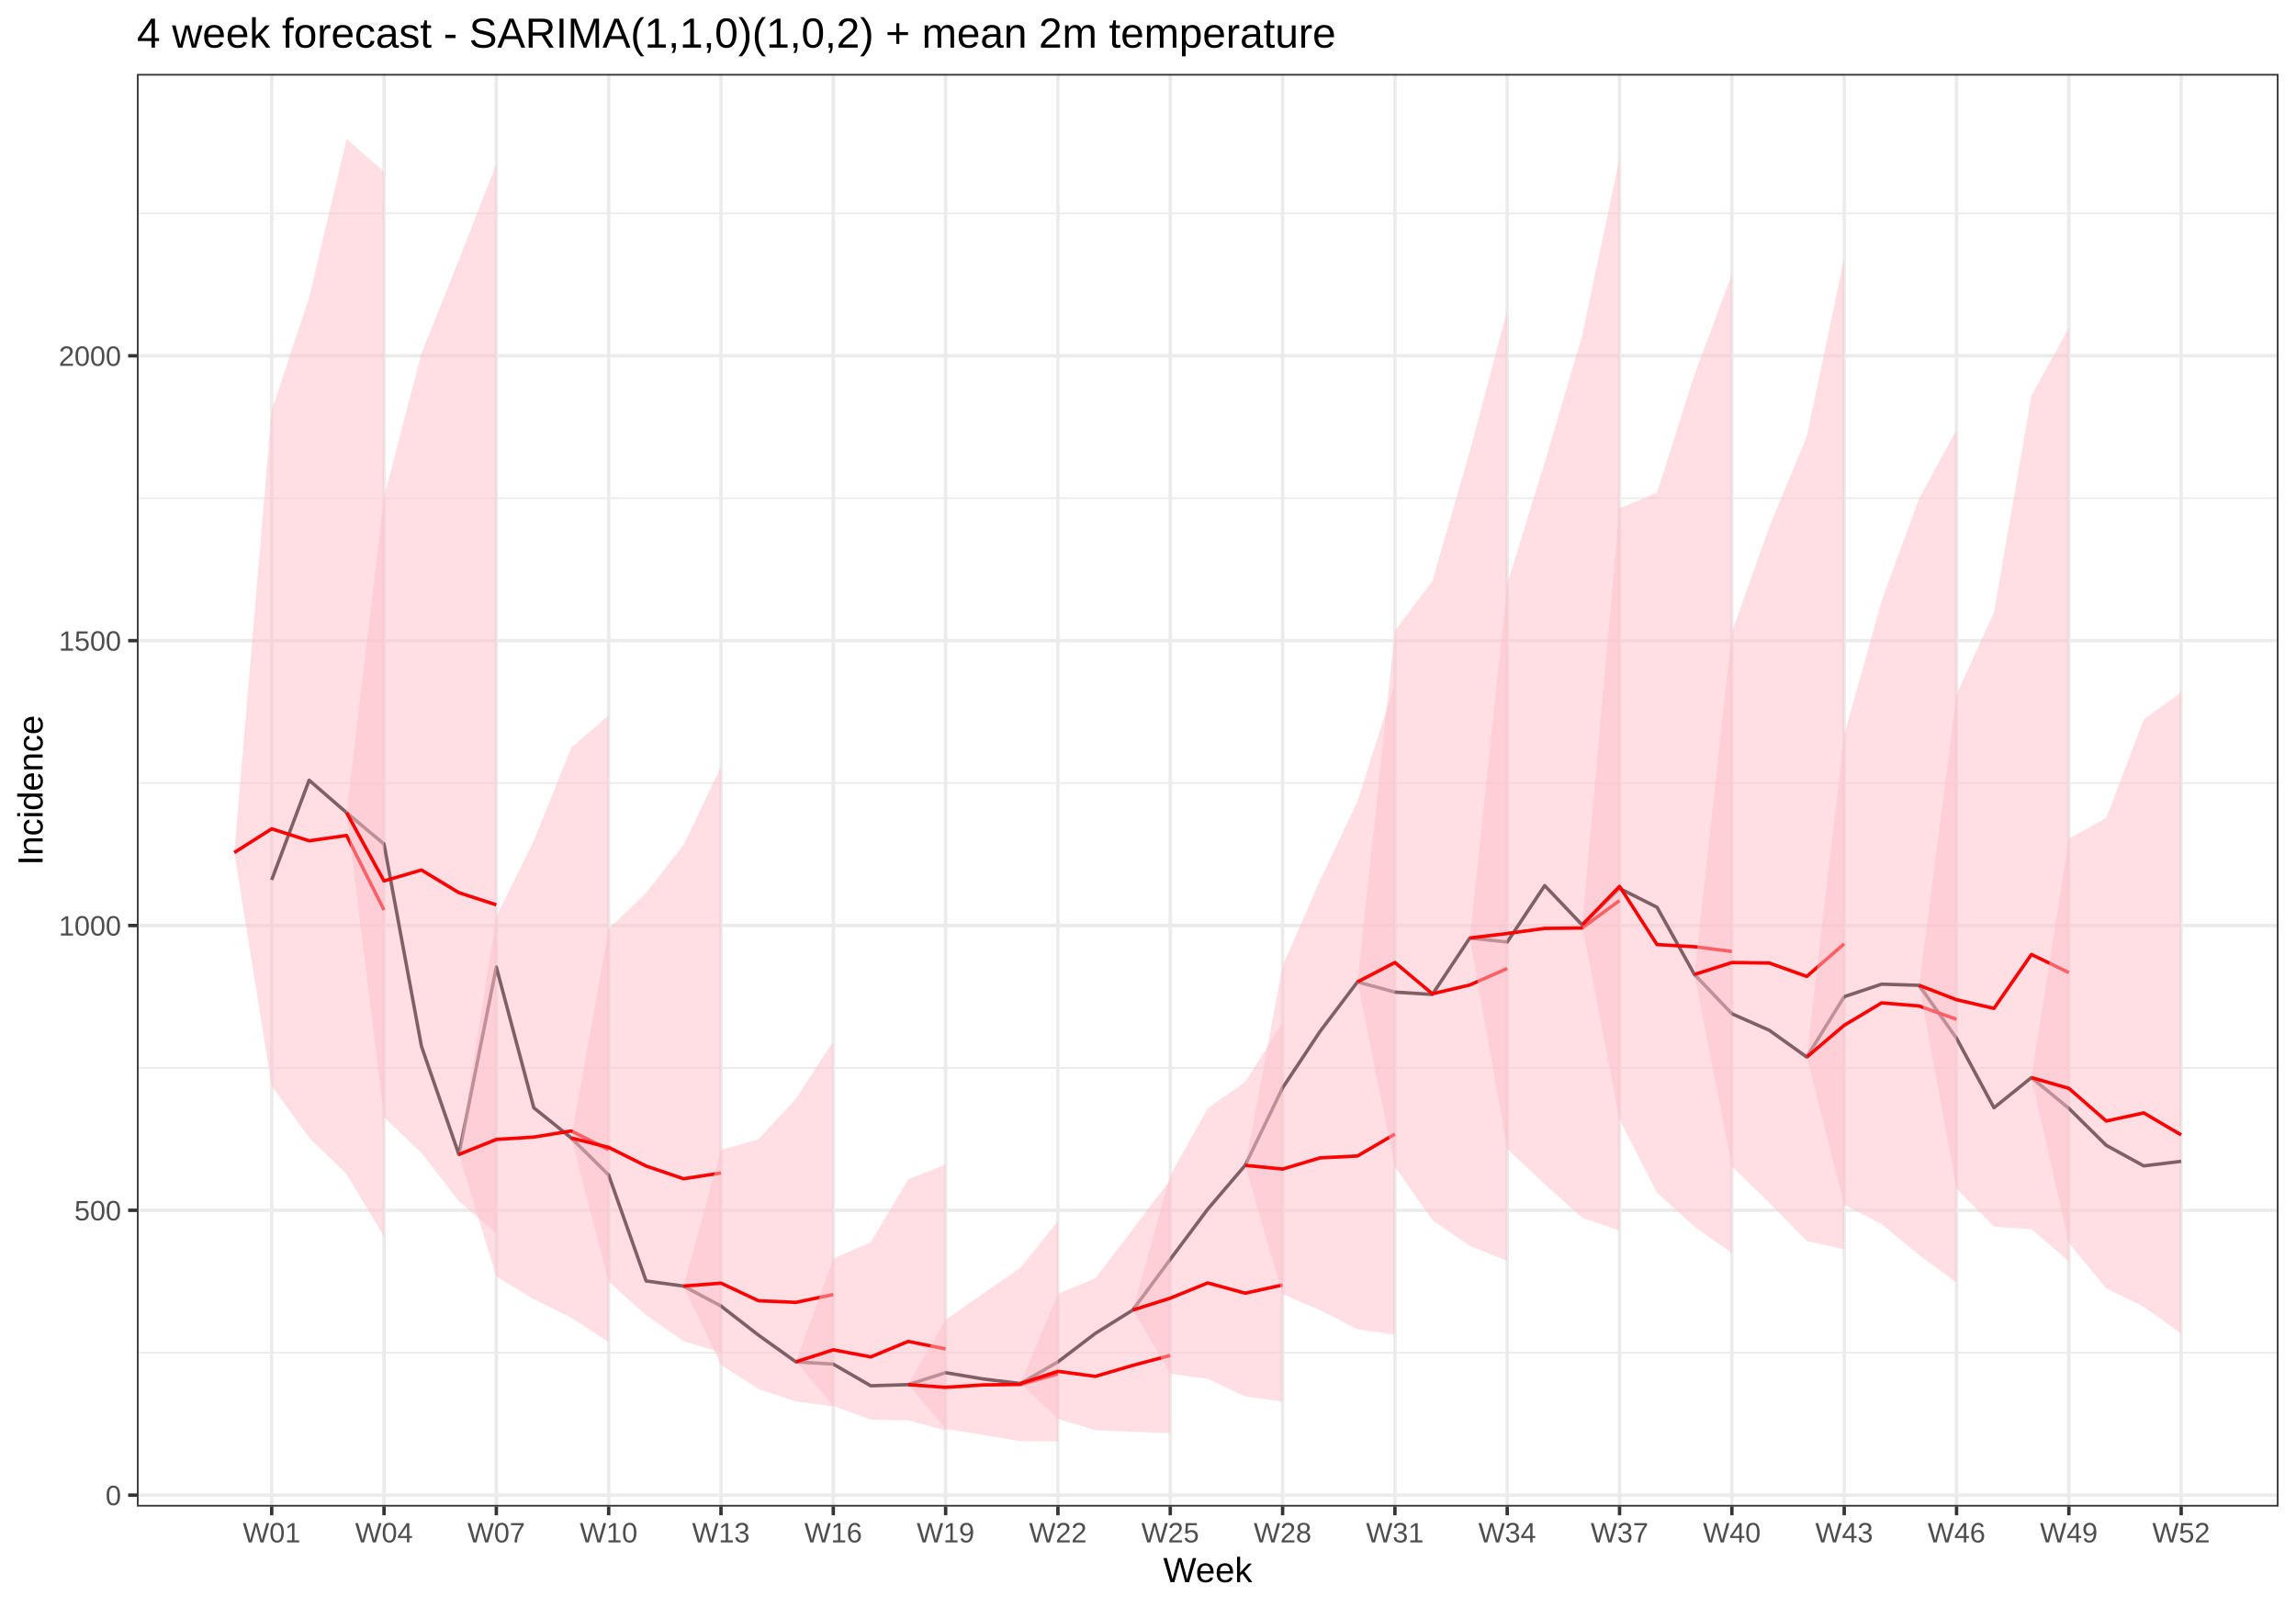
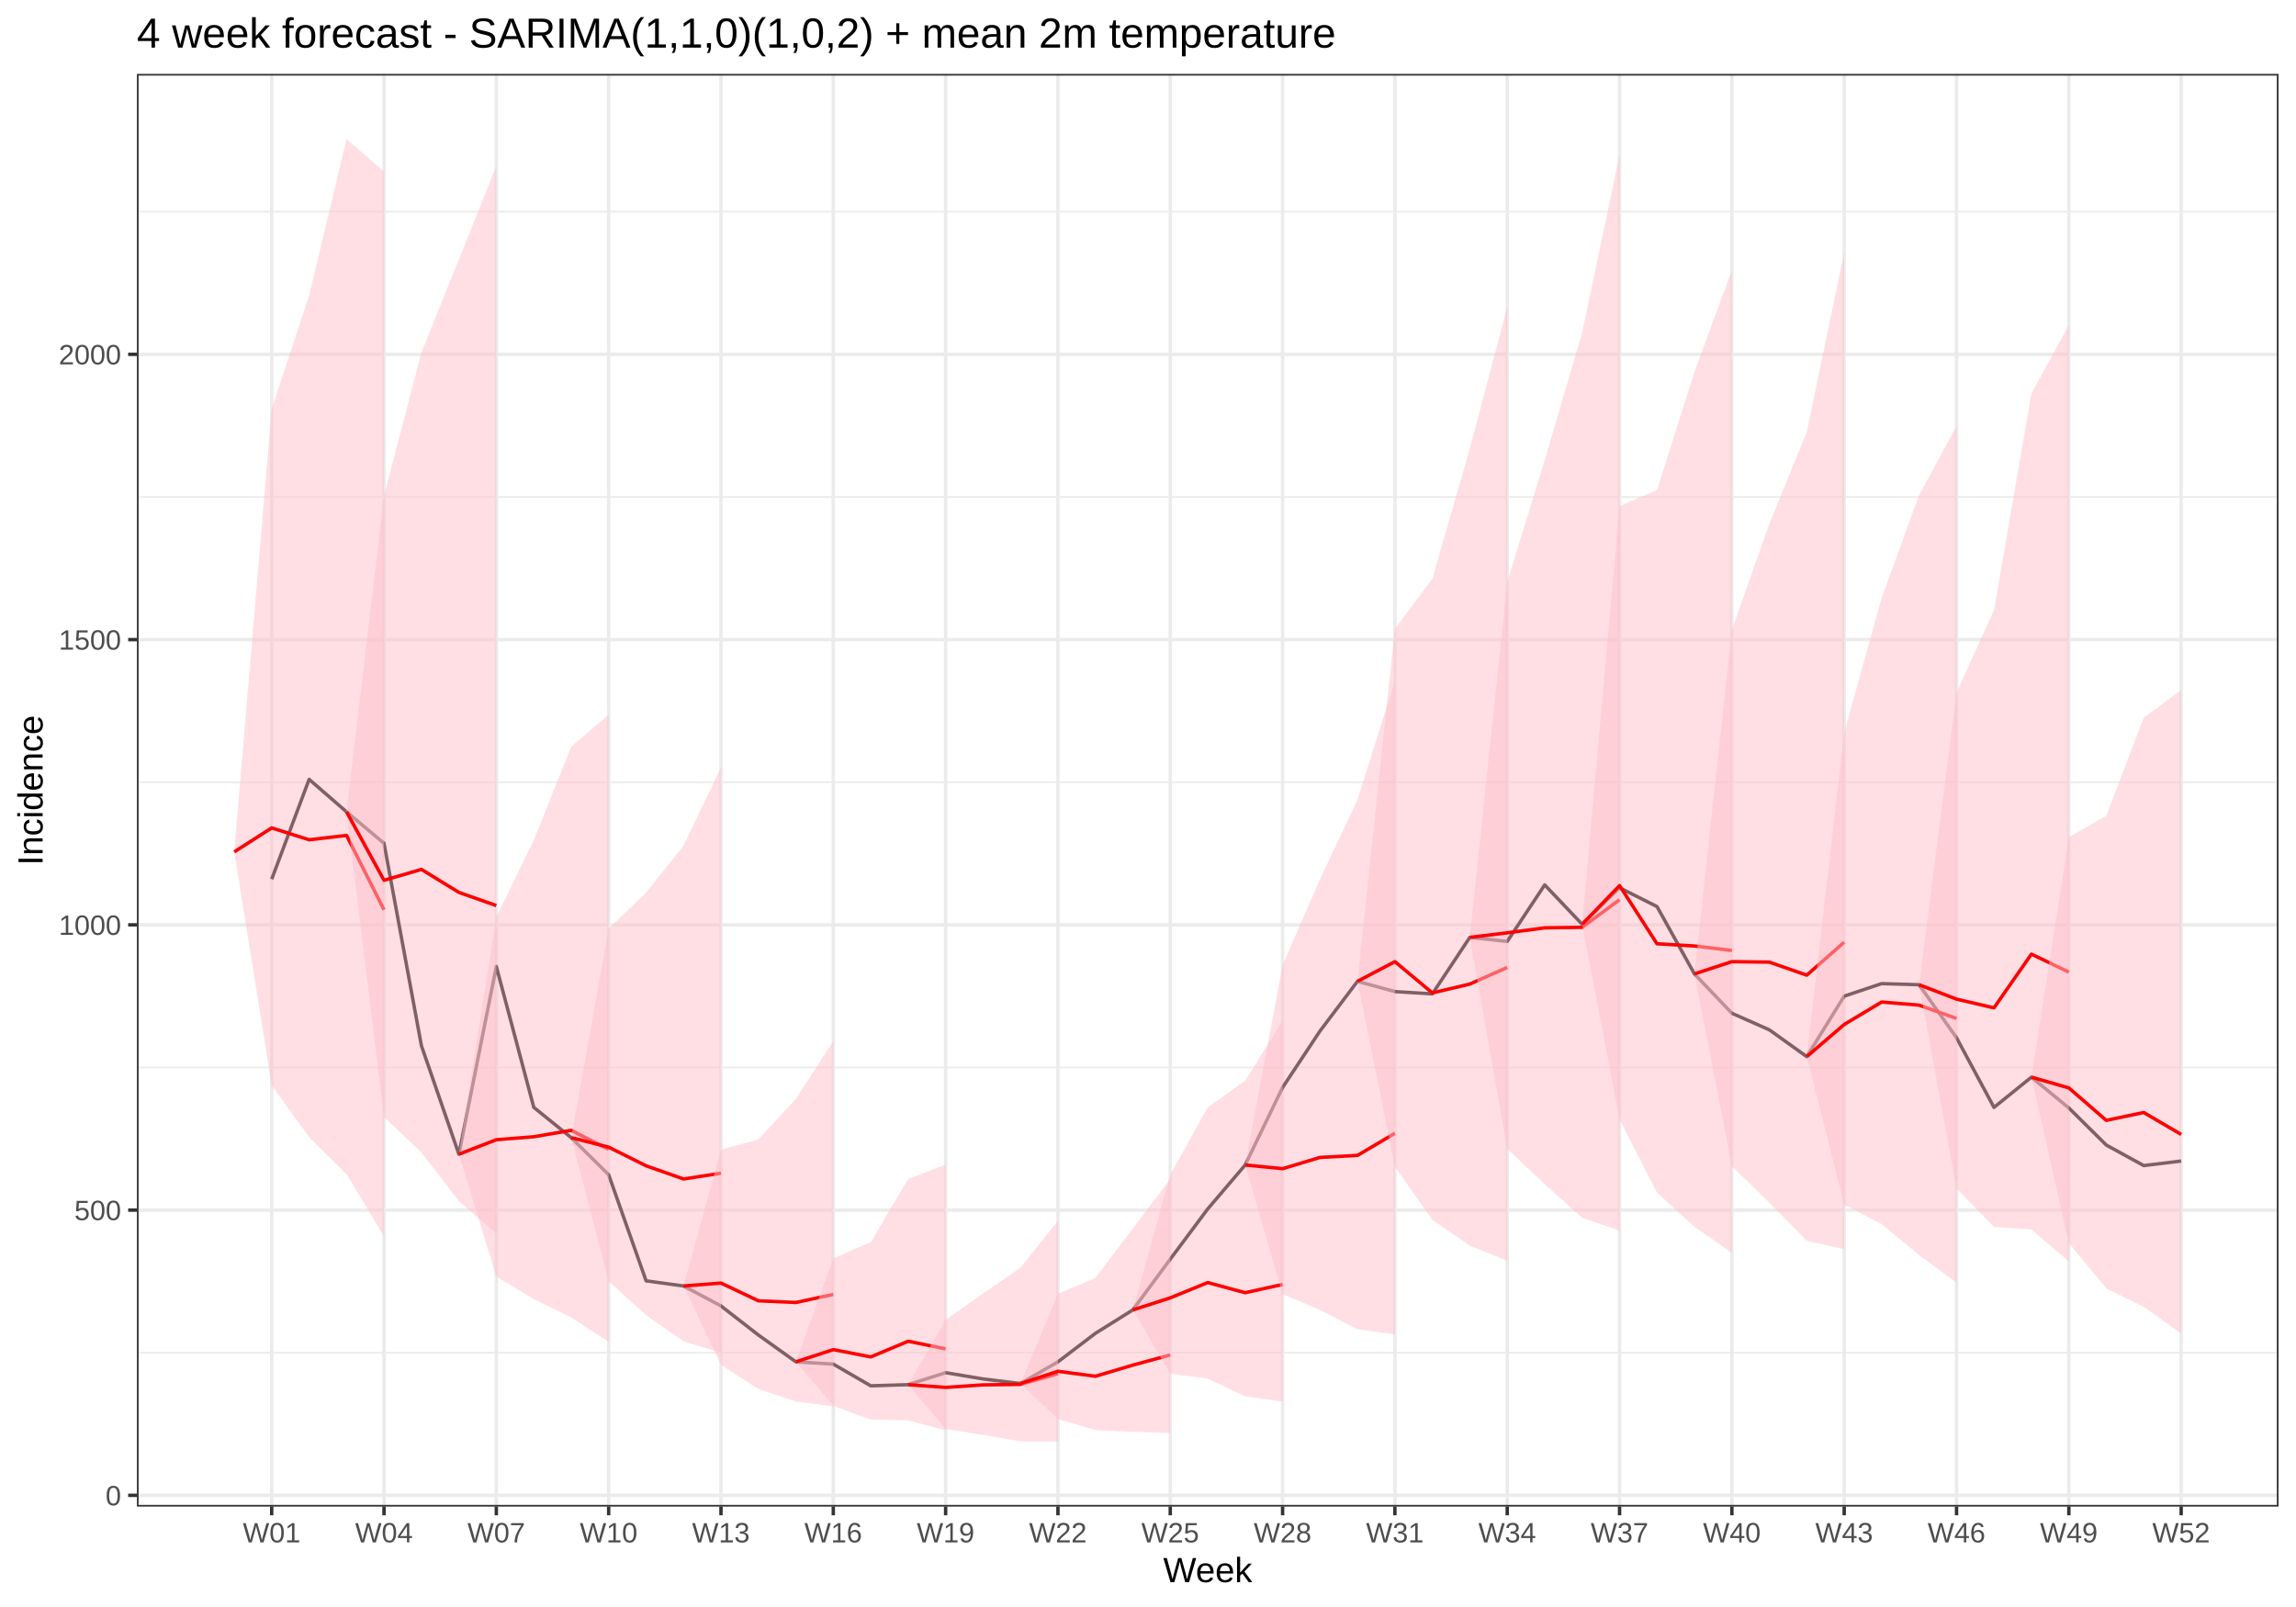
<svg xmlns="http://www.w3.org/2000/svg" class="svglite" width="720.00pt" height="504.00pt" viewBox="0 0 720.00 504.00">
  <defs>
    <style type="text/css">
    .svglite line, .svglite polyline, .svglite polygon, .svglite path, .svglite rect, .svglite circle {
      fill: none;
      stroke: #000000;
      stroke-linecap: round;
      stroke-linejoin: round;
      stroke-miterlimit: 10.00;
    }
    .svglite text {
      white-space: pre;
    }
  </style>
  </defs>
  <rect width="100%" height="100%" style="stroke: none; fill: #FFFFFF;" />
  <defs>
    <clipPath id="cpMC4wMHw3MjAuMDB8MC4wMHw1MDQuMDA=">
      <rect x="0.00" y="0.00" width="720.00" height="504.00" />
    </clipPath>
  </defs>
  <g clip-path="url(#cpMC4wMHw3MjAuMDB8MC4wMHw1MDQuMDA=)">
    <rect x="0.00" y="-0" width="720.00" height="504.00" style="stroke-width: 1.07; stroke: #FFFFFF; fill: #FFFFFF;" />
  </g>
  <defs>
    <clipPath id="cpNDIuOTN8NzE0LjUyfDIzLjE4fDQ3Mi41MA==">
      <rect x="42.93" y="23.18" width="671.59" height="449.33" />
    </clipPath>
  </defs>
  <g clip-path="url(#cpNDIuOTN8NzE0LjUyfDIzLjE4fDQ3Mi41MA==)">
    <rect x="42.93" y="23.18" width="671.59" height="449.33" style="stroke-width: 1.07; stroke: none; fill: #FFFFFF;" />
-     <polyline points="42.93,424.26 714.52,424.26 " style="stroke-width: 0.53; stroke: #EBEBEB; stroke-linecap: butt;" />
-     <polyline points="42.93,334.92 714.52,334.92 " style="stroke-width: 0.53; stroke: #EBEBEB; stroke-linecap: butt;" />
-     <polyline points="42.93,245.59 714.52,245.59 " style="stroke-width: 0.53; stroke: #EBEBEB; stroke-linecap: butt;" />
-     <polyline points="42.93,156.26 714.52,156.26 " style="stroke-width: 0.53; stroke: #EBEBEB; stroke-linecap: butt;" />
-     <polyline points="42.93,66.92 714.52,66.92 " style="stroke-width: 0.53; stroke: #EBEBEB; stroke-linecap: butt;" />
-     <polyline points="42.93,468.92 714.52,468.92 " style="stroke-width: 1.07; stroke: #EBEBEB; stroke-linecap: butt;" />
-     <polyline points="42.93,379.59 714.52,379.59 " style="stroke-width: 1.07; stroke: #EBEBEB; stroke-linecap: butt;" />
-     <polyline points="42.93,290.26 714.52,290.26 " style="stroke-width: 1.07; stroke: #EBEBEB; stroke-linecap: butt;" />
-     <polyline points="42.93,200.92 714.52,200.92 " style="stroke-width: 1.07; stroke: #EBEBEB; stroke-linecap: butt;" />
-     <polyline points="42.93,111.59 714.52,111.59 " style="stroke-width: 1.07; stroke: #EBEBEB; stroke-linecap: butt;" />
+     <polyline points="42.93,424.25 714.52,424.25 " style="stroke-width: 0.53; stroke: #EBEBEB; stroke-linecap: butt;" />
+     <polyline points="42.93,334.79 714.52,334.79 " style="stroke-width: 0.53; stroke: #EBEBEB; stroke-linecap: butt;" />
+     <polyline points="42.93,245.33 714.52,245.33 " style="stroke-width: 0.53; stroke: #EBEBEB; stroke-linecap: butt;" />
+     <polyline points="42.93,155.86 714.52,155.86 " style="stroke-width: 0.53; stroke: #EBEBEB; stroke-linecap: butt;" />
+     <polyline points="42.93,66.40 714.52,66.40 " style="stroke-width: 0.53; stroke: #EBEBEB; stroke-linecap: butt;" />
+     <polyline points="42.93,468.98 714.52,468.98 " style="stroke-width: 1.07; stroke: #EBEBEB; stroke-linecap: butt;" />
+     <polyline points="42.93,379.52 714.52,379.52 " style="stroke-width: 1.07; stroke: #EBEBEB; stroke-linecap: butt;" />
+     <polyline points="42.93,290.06 714.52,290.06 " style="stroke-width: 1.07; stroke: #EBEBEB; stroke-linecap: butt;" />
+     <polyline points="42.93,200.60 714.52,200.60 " style="stroke-width: 1.07; stroke: #EBEBEB; stroke-linecap: butt;" />
+     <polyline points="42.93,111.13 714.52,111.13 " style="stroke-width: 1.07; stroke: #EBEBEB; stroke-linecap: butt;" />
    <polyline points="85.20,472.50 85.20,23.18 " style="stroke-width: 1.07; stroke: #EBEBEB; stroke-linecap: butt;" />
    <polyline points="120.42,472.50 120.42,23.18 " style="stroke-width: 1.07; stroke: #EBEBEB; stroke-linecap: butt;" />
    <polyline points="155.64,472.50 155.64,23.18 " style="stroke-width: 1.07; stroke: #EBEBEB; stroke-linecap: butt;" />
    <polyline points="190.87,472.50 190.87,23.18 " style="stroke-width: 1.07; stroke: #EBEBEB; stroke-linecap: butt;" />
    <polyline points="226.09,472.50 226.09,23.18 " style="stroke-width: 1.07; stroke: #EBEBEB; stroke-linecap: butt;" />
    <polyline points="261.31,472.50 261.31,23.18 " style="stroke-width: 1.07; stroke: #EBEBEB; stroke-linecap: butt;" />
    <polyline points="296.54,472.50 296.54,23.18 " style="stroke-width: 1.07; stroke: #EBEBEB; stroke-linecap: butt;" />
    <polyline points="331.76,472.50 331.76,23.18 " style="stroke-width: 1.07; stroke: #EBEBEB; stroke-linecap: butt;" />
    <polyline points="366.98,472.50 366.98,23.18 " style="stroke-width: 1.07; stroke: #EBEBEB; stroke-linecap: butt;" />
    <polyline points="402.21,472.50 402.21,23.18 " style="stroke-width: 1.07; stroke: #EBEBEB; stroke-linecap: butt;" />
    <polyline points="437.43,472.50 437.43,23.18 " style="stroke-width: 1.07; stroke: #EBEBEB; stroke-linecap: butt;" />
    <polyline points="472.65,472.50 472.65,23.18 " style="stroke-width: 1.07; stroke: #EBEBEB; stroke-linecap: butt;" />
    <polyline points="507.88,472.50 507.88,23.18 " style="stroke-width: 1.07; stroke: #EBEBEB; stroke-linecap: butt;" />
    <polyline points="543.10,472.50 543.10,23.18 " style="stroke-width: 1.07; stroke: #EBEBEB; stroke-linecap: butt;" />
    <polyline points="578.32,472.50 578.32,23.18 " style="stroke-width: 1.07; stroke: #EBEBEB; stroke-linecap: butt;" />
    <polyline points="613.55,472.50 613.55,23.18 " style="stroke-width: 1.07; stroke: #EBEBEB; stroke-linecap: butt;" />
    <polyline points="648.77,472.50 648.77,23.18 " style="stroke-width: 1.07; stroke: #EBEBEB; stroke-linecap: butt;" />
    <polyline points="683.99,472.50 683.99,23.18 " style="stroke-width: 1.07; stroke: #EBEBEB; stroke-linecap: butt;" />
-     <polyline points="85.20,275.96 96.94,244.70 108.68,254.88 120.42,264.71 132.16,328.13 143.90,362.08 155.64,303.30 167.39,347.43 179.13,356.90 190.87,368.51 202.61,401.75 214.35,403.35 226.09,409.61 237.83,418.72 249.57,427.12 261.31,427.83 273.06,434.62 284.80,434.26 296.54,430.51 308.28,432.48 320.02,433.91 331.76,427.12 343.50,418.18 355.24,410.86 366.98,394.96 378.73,379.23 390.47,365.48 402.21,341.18 413.95,323.49 425.69,307.95 437.43,311.16 449.17,311.88 460.91,294.19 472.65,295.44 484.40,277.75 496.14,290.08 507.88,278.64 519.62,284.54 531.36,305.62 543.10,317.95 554.84,323.13 566.58,331.53 578.32,312.59 590.06,308.66 601.81,309.02 613.55,325.63 625.29,347.43 637.03,337.96 648.77,347.61 660.51,359.22 672.25,365.65 683.99,364.23 " style="stroke-width: 1.07; stroke-linecap: butt;" />
-     <polygon points="73.46,267.39 85.20,128.66 96.94,93.27 108.68,43.60 120.42,53.89 120.42,387.78 108.68,368.28 96.94,356.80 85.20,340.57 73.46,267.39 " style="stroke-width: 0.00; stroke: none; stroke-linecap: butt; fill: #FFC0CB; fill-opacity: 0.50;" />
-     <polyline points="73.46,267.39 85.20,128.66 96.94,93.27 108.68,43.60 120.42,53.89 " style="stroke-width: 1.07; stroke: none; stroke-linecap: butt;" />
-     <polyline points="120.42,387.78 108.68,368.28 96.94,356.80 85.20,340.57 73.46,267.39 " style="stroke-width: 1.07; stroke: none; stroke-linecap: butt;" />
-     <polyline points="73.46,267.39 85.20,259.94 96.94,263.70 108.68,262.03 120.42,285.41 " style="stroke-width: 1.07; stroke: #FF0000; stroke-linecap: butt;" />
-     <polygon points="108.68,254.88 120.42,155.84 132.16,110.81 143.90,81.48 155.64,51.42 155.64,386.82 143.90,376.77 132.16,361.58 120.42,350.41 108.68,254.88 " style="stroke-width: 0.00; stroke: none; stroke-linecap: butt; fill: #FFC0CB; fill-opacity: 0.50;" />
-     <polyline points="108.68,254.88 120.42,155.84 132.16,110.81 143.90,81.48 155.64,51.42 " style="stroke-width: 1.07; stroke: none; stroke-linecap: butt;" />
-     <polyline points="155.64,386.82 143.90,376.77 132.16,361.58 120.42,350.41 108.68,254.88 " style="stroke-width: 1.07; stroke: none; stroke-linecap: butt;" />
-     <polyline points="108.68,254.88 120.42,276.29 132.16,272.86 143.90,279.97 155.64,283.78 " style="stroke-width: 1.07; stroke: #FF0000; stroke-linecap: butt;" />
-     <polygon points="143.90,362.08 155.64,287.48 167.39,263.65 179.13,234.50 190.87,224.34 190.87,420.93 179.13,413.27 167.39,407.49 155.64,400.32 143.90,362.08 " style="stroke-width: 0.00; stroke: none; stroke-linecap: butt; fill: #FFC0CB; fill-opacity: 0.50;" />
-     <polyline points="143.90,362.08 155.64,287.48 167.39,263.65 179.13,234.50 190.87,224.34 " style="stroke-width: 1.07; stroke: none; stroke-linecap: butt;" />
-     <polyline points="190.87,420.93 179.13,413.27 167.39,407.49 155.64,400.32 143.90,362.08 " style="stroke-width: 1.07; stroke: none; stroke-linecap: butt;" />
-     <polyline points="143.90,362.08 155.64,357.36 167.39,356.62 179.13,354.70 190.87,360.57 " style="stroke-width: 1.07; stroke: #FF0000; stroke-linecap: butt;" />
-     <polygon points="179.13,356.90 190.87,291.37 202.61,280.02 214.35,264.99 226.09,240.49 226.09,424.23 214.35,420.64 202.61,412.51 190.87,401.92 179.13,356.90 " style="stroke-width: 0.00; stroke: none; stroke-linecap: butt; fill: #FFC0CB; fill-opacity: 0.50;" />
-     <polyline points="179.13,356.90 190.87,291.37 202.61,280.02 214.35,264.99 226.09,240.49 " style="stroke-width: 1.07; stroke: none; stroke-linecap: butt;" />
-     <polyline points="226.09,424.23 214.35,420.64 202.61,412.51 190.87,401.92 179.13,356.90 " style="stroke-width: 1.07; stroke: none; stroke-linecap: butt;" />
-     <polyline points="179.13,356.90 190.87,359.85 202.61,365.70 214.35,369.69 226.09,367.88 " style="stroke-width: 1.07; stroke: #FF0000; stroke-linecap: butt;" />
-     <polygon points="214.35,403.35 226.09,360.64 237.83,357.30 249.57,344.60 261.31,326.57 261.31,441.11 249.57,439.52 237.83,435.62 226.09,428.09 214.35,403.35 " style="stroke-width: 0.00; stroke: none; stroke-linecap: butt; fill: #FFC0CB; fill-opacity: 0.50;" />
-     <polyline points="214.35,403.35 226.09,360.64 237.83,357.30 249.57,344.60 261.31,326.57 " style="stroke-width: 1.07; stroke: none; stroke-linecap: butt;" />
-     <polyline points="261.31,441.11 249.57,439.52 237.83,435.62 226.09,428.09 214.35,403.35 " style="stroke-width: 1.07; stroke: none; stroke-linecap: butt;" />
-     <polyline points="214.35,403.35 226.09,402.43 237.83,407.95 249.57,408.46 261.31,406.00 " style="stroke-width: 1.07; stroke: #FF0000; stroke-linecap: butt;" />
-     <polygon points="249.57,427.12 261.31,394.72 273.06,389.60 284.80,369.83 296.54,365.26 296.54,448.64 284.80,445.46 273.06,445.23 261.31,440.92 249.57,427.12 " style="stroke-width: 0.00; stroke: none; stroke-linecap: butt; fill: #FFC0CB; fill-opacity: 0.50;" />
-     <polyline points="249.57,427.12 261.31,394.72 273.06,389.60 284.80,369.83 296.54,365.26 " style="stroke-width: 1.07; stroke: none; stroke-linecap: butt;" />
-     <polyline points="296.54,448.64 284.80,445.46 273.06,445.23 261.31,440.92 249.57,427.12 " style="stroke-width: 1.07; stroke: none; stroke-linecap: butt;" />
-     <polyline points="249.57,427.12 261.31,423.34 273.06,425.57 284.80,420.70 296.54,423.07 " style="stroke-width: 1.07; stroke: #FF0000; stroke-linecap: butt;" />
-     <polygon points="284.80,434.26 296.54,413.90 308.28,405.69 320.02,397.59 331.76,382.94 331.76,452.08 320.02,452.01 308.28,450.02 296.54,448.14 284.80,434.26 " style="stroke-width: 0.00; stroke: none; stroke-linecap: butt; fill: #FFC0CB; fill-opacity: 0.50;" />
-     <polyline points="284.80,434.26 296.54,413.90 308.28,405.69 320.02,397.59 331.76,382.94 " style="stroke-width: 1.07; stroke: none; stroke-linecap: butt;" />
-     <polyline points="331.76,452.08 320.02,452.01 308.28,450.02 296.54,448.14 284.80,434.26 " style="stroke-width: 1.07; stroke: none; stroke-linecap: butt;" />
-     <polyline points="284.80,434.26 296.54,435.11 308.28,434.35 320.02,434.19 331.76,430.87 " style="stroke-width: 1.07; stroke: #FF0000; stroke-linecap: butt;" />
-     <polygon points="320.02,433.91 331.76,405.81 343.50,400.89 355.24,385.46 366.98,370.07 366.98,449.48 355.24,449.07 343.50,448.53 331.76,445.03 320.02,433.91 " style="stroke-width: 0.00; stroke: none; stroke-linecap: butt; fill: #FFC0CB; fill-opacity: 0.50;" />
-     <polyline points="320.02,433.91 331.76,405.81 343.50,400.89 355.24,385.46 366.98,370.07 " style="stroke-width: 1.07; stroke: none; stroke-linecap: butt;" />
-     <polyline points="366.98,449.48 355.24,449.07 343.50,448.53 331.76,445.03 320.02,433.91 " style="stroke-width: 1.07; stroke: none; stroke-linecap: butt;" />
-     <polyline points="320.02,433.91 331.76,430.09 343.50,431.67 355.24,428.22 366.98,425.09 " style="stroke-width: 1.07; stroke: #FF0000; stroke-linecap: butt;" />
-     <polygon points="355.24,410.86 366.98,368.67 378.73,347.55 390.47,339.32 402.21,320.64 402.21,439.63 390.47,437.97 378.73,432.42 366.98,430.87 355.24,410.86 " style="stroke-width: 0.00; stroke: none; stroke-linecap: butt; fill: #FFC0CB; fill-opacity: 0.50;" />
-     <polyline points="355.24,410.86 366.98,368.67 378.73,347.55 390.47,339.32 402.21,320.64 " style="stroke-width: 1.07; stroke: none; stroke-linecap: butt;" />
-     <polyline points="402.21,439.63 390.47,437.97 378.73,432.42 366.98,430.87 355.24,410.86 " style="stroke-width: 1.07; stroke: none; stroke-linecap: butt;" />
-     <polyline points="355.24,410.86 366.98,407.15 378.73,402.36 390.47,405.58 402.21,403.01 " style="stroke-width: 1.07; stroke: #FF0000; stroke-linecap: butt;" />
-     <polygon points="390.47,365.48 402.21,302.96 413.95,276.09 425.69,251.32 437.43,214.22 437.43,418.57 425.69,416.92 413.95,410.90 402.21,405.90 390.47,365.48 " style="stroke-width: 0.00; stroke: none; stroke-linecap: butt; fill: #FFC0CB; fill-opacity: 0.50;" />
-     <polyline points="390.47,365.48 402.21,302.96 413.95,276.09 425.69,251.32 437.43,214.22 " style="stroke-width: 1.07; stroke: none; stroke-linecap: butt;" />
-     <polyline points="437.43,418.57 425.69,416.92 413.95,410.90 402.21,405.90 390.47,365.48 " style="stroke-width: 1.07; stroke: none; stroke-linecap: butt;" />
-     <polyline points="390.47,365.48 402.21,366.65 413.95,363.14 425.69,362.55 437.43,355.68 " style="stroke-width: 1.07; stroke: #FF0000; stroke-linecap: butt;" />
-     <polygon points="425.69,307.95 437.43,197.79 449.17,182.23 460.91,141.55 472.65,97.33 472.65,395.50 460.91,390.73 449.17,382.68 437.43,365.99 425.69,307.95 " style="stroke-width: 0.00; stroke: none; stroke-linecap: butt; fill: #FFC0CB; fill-opacity: 0.50;" />
-     <polyline points="425.69,307.95 437.43,197.79 449.17,182.23 460.91,141.55 472.65,97.33 " style="stroke-width: 1.07; stroke: none; stroke-linecap: butt;" />
-     <polyline points="472.65,395.50 460.91,390.73 449.17,382.68 437.43,365.99 425.69,307.95 " style="stroke-width: 1.07; stroke: none; stroke-linecap: butt;" />
-     <polyline points="425.69,307.95 437.43,301.87 449.17,311.68 460.91,308.92 472.65,303.74 " style="stroke-width: 1.07; stroke: #FF0000; stroke-linecap: butt;" />
-     <polygon points="460.91,294.19 472.65,183.15 484.40,145.00 496.14,105.21 507.88,49.64 507.88,385.96 496.14,381.94 484.40,371.38 472.65,360.34 460.91,294.19 " style="stroke-width: 0.00; stroke: none; stroke-linecap: butt; fill: #FFC0CB; fill-opacity: 0.50;" />
-     <polyline points="460.91,294.19 472.65,183.15 484.40,145.00 496.14,105.21 507.88,49.64 " style="stroke-width: 1.07; stroke: none; stroke-linecap: butt;" />
-     <polyline points="507.88,385.96 496.14,381.94 484.40,371.38 472.65,360.34 460.91,294.19 " style="stroke-width: 1.07; stroke: none; stroke-linecap: butt;" />
-     <polyline points="460.91,294.19 472.65,292.77 484.40,291.17 496.14,291.05 507.88,282.42 " style="stroke-width: 1.07; stroke: #FF0000; stroke-linecap: butt;" />
-     <polygon points="496.14,290.08 507.88,159.39 519.62,154.51 531.36,117.54 543.10,86.01 543.10,392.99 531.36,384.72 519.62,374.09 507.88,351.16 496.14,290.08 " style="stroke-width: 0.00; stroke: none; stroke-linecap: butt; fill: #FFC0CB; fill-opacity: 0.50;" />
-     <polyline points="496.14,290.08 507.88,159.39 519.62,154.51 531.36,117.54 543.10,86.01 " style="stroke-width: 1.07; stroke: none; stroke-linecap: butt;" />
-     <polyline points="543.10,392.99 531.36,384.72 519.62,374.09 507.88,351.16 496.14,290.08 " style="stroke-width: 1.07; stroke: none; stroke-linecap: butt;" />
-     <polyline points="496.14,290.08 507.88,278.00 519.62,296.24 531.36,296.92 543.10,298.40 " style="stroke-width: 1.07; stroke: #FF0000; stroke-linecap: butt;" />
-     <polygon points="531.36,305.62 543.10,198.23 554.84,165.24 566.58,136.80 578.32,80.91 578.32,391.86 566.58,389.23 554.84,377.22 543.10,365.85 531.36,305.62 " style="stroke-width: 0.00; stroke: none; stroke-linecap: butt; fill: #FFC0CB; fill-opacity: 0.50;" />
-     <polyline points="531.36,305.62 543.10,198.23 554.84,165.24 566.58,136.80 578.32,80.91 " style="stroke-width: 1.07; stroke: none; stroke-linecap: butt;" />
-     <polyline points="578.32,391.86 566.58,389.23 554.84,377.22 543.10,365.85 531.36,305.62 " style="stroke-width: 1.07; stroke: none; stroke-linecap: butt;" />
-     <polyline points="531.36,305.62 543.10,301.88 554.84,302.04 566.58,306.23 578.32,296.00 " style="stroke-width: 1.07; stroke: #FF0000; stroke-linecap: butt;" />
-     <polygon points="566.58,331.53 578.32,230.44 590.06,188.43 601.81,156.34 613.55,134.80 613.55,402.27 601.81,393.63 590.06,383.94 578.32,377.87 566.58,331.53 " style="stroke-width: 0.00; stroke: none; stroke-linecap: butt; fill: #FFC0CB; fill-opacity: 0.50;" />
-     <polyline points="566.58,331.53 578.32,230.44 590.06,188.43 601.81,156.34 613.55,134.80 " style="stroke-width: 1.07; stroke: none; stroke-linecap: butt;" />
-     <polyline points="613.55,402.27 601.81,393.63 590.06,383.94 578.32,377.87 566.58,331.53 " style="stroke-width: 1.07; stroke: none; stroke-linecap: butt;" />
-     <polyline points="566.58,331.53 578.32,321.56 590.06,314.53 601.81,315.51 613.55,319.69 " style="stroke-width: 1.07; stroke: #FF0000; stroke-linecap: butt;" />
-     <polygon points="601.81,309.02 613.55,217.80 625.29,192.03 637.03,124.09 648.77,102.83 648.77,395.55 637.03,385.52 625.29,384.75 613.55,372.78 601.81,309.02 " style="stroke-width: 0.00; stroke: none; stroke-linecap: butt; fill: #FFC0CB; fill-opacity: 0.50;" />
-     <polyline points="601.81,309.02 613.55,217.80 625.29,192.03 637.03,124.09 648.77,102.83 " style="stroke-width: 1.07; stroke: none; stroke-linecap: butt;" />
-     <polyline points="648.77,395.55 637.03,385.52 625.29,384.75 613.55,372.78 601.81,309.02 " style="stroke-width: 1.07; stroke: none; stroke-linecap: butt;" />
-     <polyline points="601.81,309.02 613.55,313.54 625.29,316.26 637.03,299.34 648.77,305.03 " style="stroke-width: 1.07; stroke: #FF0000; stroke-linecap: butt;" />
-     <polygon points="637.03,337.96 648.77,263.02 660.51,256.48 672.25,225.66 683.99,217.14 683.99,418.22 672.25,409.84 660.51,404.12 648.77,389.87 637.03,337.96 " style="stroke-width: 0.00; stroke: none; stroke-linecap: butt; fill: #FFC0CB; fill-opacity: 0.50;" />
-     <polyline points="637.03,337.96 648.77,263.02 660.51,256.48 672.25,225.66 683.99,217.14 " style="stroke-width: 1.07; stroke: none; stroke-linecap: butt;" />
-     <polyline points="683.99,418.22 672.25,409.84 660.51,404.12 648.77,389.87 637.03,337.96 " style="stroke-width: 1.07; stroke: none; stroke-linecap: butt;" />
-     <polyline points="637.03,337.96 648.77,341.34 660.51,351.59 672.25,349.04 683.99,355.94 " style="stroke-width: 1.07; stroke: #FF0000; stroke-linecap: butt;" />
+     <polyline points="85.20,275.74 96.94,244.43 108.68,254.63 120.42,264.47 132.16,327.99 143.90,361.99 155.64,303.12 167.39,347.31 179.13,356.80 190.87,368.43 202.61,401.71 214.35,403.32 226.09,409.58 237.83,418.70 249.57,427.11 261.31,427.83 273.06,434.63 284.80,434.27 296.54,430.51 308.28,432.48 320.02,433.91 331.76,427.11 343.50,418.17 355.24,410.83 366.98,394.91 378.73,379.16 390.47,365.38 402.21,341.05 413.95,323.34 425.69,307.77 437.43,310.99 449.17,311.71 460.91,293.99 472.65,295.25 484.40,277.53 496.14,289.88 507.88,278.43 519.62,284.33 531.36,305.44 543.10,317.79 554.84,322.98 566.58,331.39 578.32,312.42 590.06,308.49 601.81,308.84 613.55,325.48 625.29,347.31 637.03,337.83 648.77,347.49 660.51,359.12 672.25,365.56 683.99,364.13 " style="stroke-width: 1.07; stroke-linecap: butt;" />
+     <polygon points="73.46,267.16 85.20,128.19 96.94,92.71 108.68,43.60 120.42,53.78 120.42,387.76 108.68,368.27 96.94,356.63 85.20,340.41 73.46,267.16 " style="stroke-width: 0.00; stroke: none; stroke-linecap: butt; fill: #FFC0CB; fill-opacity: 0.50;" />
+     <polyline points="73.46,267.16 85.20,128.19 96.94,92.71 108.68,43.60 120.42,53.78 " style="stroke-width: 1.07; stroke: none; stroke-linecap: butt;" />
+     <polyline points="120.42,387.76 108.68,368.27 96.94,356.63 85.20,340.41 73.46,267.16 " style="stroke-width: 1.07; stroke: none; stroke-linecap: butt;" />
+     <polyline points="73.46,267.16 85.20,259.66 96.94,263.38 108.68,262.01 120.42,285.34 " style="stroke-width: 1.07; stroke: #FF0000; stroke-linecap: butt;" />
+     <polygon points="108.68,254.63 120.42,155.48 132.16,110.50 143.90,81.35 155.64,52.03 155.64,386.93 143.90,376.73 132.16,361.47 120.42,350.29 108.68,254.63 " style="stroke-width: 0.00; stroke: none; stroke-linecap: butt; fill: #FFC0CB; fill-opacity: 0.50;" />
+     <polyline points="108.68,254.63 120.42,155.48 132.16,110.50 143.90,81.35 155.64,52.03 " style="stroke-width: 1.07; stroke: none; stroke-linecap: butt;" />
+     <polyline points="155.64,386.93 143.90,376.73 132.16,361.47 120.42,350.29 108.68,254.63 " style="stroke-width: 1.07; stroke: none; stroke-linecap: butt;" />
+     <polyline points="108.68,254.63 120.42,276.08 132.16,272.67 143.90,279.88 155.64,284.02 " style="stroke-width: 1.07; stroke: #FF0000; stroke-linecap: butt;" />
+     <polygon points="143.90,361.99 155.64,287.63 167.39,263.50 179.13,234.16 190.87,224.13 190.87,420.88 179.13,413.18 167.39,407.44 155.64,400.39 143.90,361.99 " style="stroke-width: 0.00; stroke: none; stroke-linecap: butt; fill: #FFC0CB; fill-opacity: 0.50;" />
+     <polyline points="143.90,361.99 155.64,287.63 167.39,263.50 179.13,234.16 190.87,224.13 " style="stroke-width: 1.07; stroke: none; stroke-linecap: butt;" />
+     <polyline points="190.87,420.88 179.13,413.18 167.39,407.44 155.64,400.39 143.90,361.99 " style="stroke-width: 1.07; stroke: none; stroke-linecap: butt;" />
+     <polyline points="143.90,361.99 155.64,357.45 167.39,356.52 179.13,354.51 190.87,360.46 " style="stroke-width: 1.07; stroke: #FF0000; stroke-linecap: butt;" />
+     <polygon points="179.13,356.80 190.87,291.27 202.61,279.95 214.35,265.19 226.09,240.72 226.09,424.26 214.35,420.67 202.61,412.48 190.87,401.88 179.13,356.80 " style="stroke-width: 0.00; stroke: none; stroke-linecap: butt; fill: #FFC0CB; fill-opacity: 0.50;" />
+     <polyline points="179.13,356.80 190.87,291.27 202.61,279.95 214.35,265.19 226.09,240.72 " style="stroke-width: 1.07; stroke: none; stroke-linecap: butt;" />
+     <polyline points="226.09,424.26 214.35,420.67 202.61,412.48 190.87,401.88 179.13,356.80 " style="stroke-width: 1.07; stroke: none; stroke-linecap: butt;" />
+     <polyline points="179.13,356.80 190.87,359.78 202.61,365.63 214.35,369.76 226.09,367.95 " style="stroke-width: 1.07; stroke: #FF0000; stroke-linecap: butt;" />
+     <polygon points="214.35,403.32 226.09,360.61 237.83,357.33 249.57,344.68 261.31,326.51 261.31,441.10 249.57,439.55 237.83,435.64 226.09,428.09 214.35,403.32 " style="stroke-width: 0.00; stroke: none; stroke-linecap: butt; fill: #FFC0CB; fill-opacity: 0.50;" />
+     <polyline points="214.35,403.32 226.09,360.61 237.83,357.33 249.57,344.68 261.31,326.51 " style="stroke-width: 1.07; stroke: none; stroke-linecap: butt;" />
+     <polyline points="261.31,441.10 249.57,439.55 237.83,435.64 226.09,428.09 214.35,403.32 " style="stroke-width: 1.07; stroke: none; stroke-linecap: butt;" />
+     <polyline points="214.35,403.32 226.09,402.41 237.83,407.97 249.57,408.50 261.31,405.96 " style="stroke-width: 1.07; stroke: #FF0000; stroke-linecap: butt;" />
+     <polygon points="249.57,427.11 261.31,394.63 273.06,389.60 284.80,369.76 296.54,365.26 296.54,448.64 284.80,445.44 273.06,445.24 261.31,440.89 249.57,427.11 " style="stroke-width: 0.00; stroke: none; stroke-linecap: butt; fill: #FFC0CB; fill-opacity: 0.50;" />
+     <polyline points="249.57,427.11 261.31,394.63 273.06,389.60 284.80,369.76 296.54,365.26 " style="stroke-width: 1.07; stroke: none; stroke-linecap: butt;" />
+     <polyline points="296.54,448.64 284.80,445.44 273.06,445.24 261.31,440.89 249.57,427.11 " style="stroke-width: 1.07; stroke: none; stroke-linecap: butt;" />
+     <polyline points="249.57,427.11 261.31,423.28 273.06,425.57 284.80,420.65 296.54,423.05 " style="stroke-width: 1.07; stroke: #FF0000; stroke-linecap: butt;" />
+     <polygon points="284.80,434.27 296.54,413.92 308.28,405.66 320.02,397.57 331.76,382.87 331.76,452.08 320.02,452.03 308.28,450.03 296.54,448.17 284.80,434.27 " style="stroke-width: 0.00; stroke: none; stroke-linecap: butt; fill: #FFC0CB; fill-opacity: 0.50;" />
+     <polyline points="284.80,434.27 296.54,413.92 308.28,405.66 320.02,397.57 331.76,382.87 " style="stroke-width: 1.07; stroke: none; stroke-linecap: butt;" />
+     <polyline points="331.76,452.08 320.02,452.03 308.28,450.03 296.54,448.17 284.80,434.27 " style="stroke-width: 1.07; stroke: none; stroke-linecap: butt;" />
+     <polyline points="284.80,434.27 296.54,435.13 308.28,434.34 320.02,434.18 331.76,430.83 " style="stroke-width: 1.07; stroke: #FF0000; stroke-linecap: butt;" />
+     <polygon points="320.02,433.91 331.76,405.77 343.50,400.81 355.24,385.29 366.98,369.77 366.98,449.44 355.24,449.05 343.50,448.52 331.76,445.04 320.02,433.91 " style="stroke-width: 0.00; stroke: none; stroke-linecap: butt; fill: #FFC0CB; fill-opacity: 0.50;" />
+     <polyline points="320.02,433.91 331.76,405.77 343.50,400.81 355.24,385.29 366.98,369.77 " style="stroke-width: 1.07; stroke: none; stroke-linecap: butt;" />
+     <polyline points="366.98,449.44 355.24,449.05 343.50,448.52 331.76,445.04 320.02,433.91 " style="stroke-width: 1.07; stroke: none; stroke-linecap: butt;" />
+     <polyline points="320.02,433.91 331.76,430.08 343.50,431.64 355.24,428.14 366.98,424.95 " style="stroke-width: 1.07; stroke: #FF0000; stroke-linecap: butt;" />
+     <polygon points="355.24,410.83 366.98,368.45 378.73,347.30 390.47,338.93 402.21,320.17 402.21,439.58 390.47,437.92 378.73,432.38 366.98,430.83 355.24,410.83 " style="stroke-width: 0.00; stroke: none; stroke-linecap: butt; fill: #FFC0CB; fill-opacity: 0.50;" />
+     <polyline points="355.24,410.83 366.98,368.45 378.73,347.30 390.47,338.93 402.21,320.17 " style="stroke-width: 1.07; stroke: none; stroke-linecap: butt;" />
+     <polyline points="402.21,439.58 390.47,437.92 378.73,432.38 366.98,430.83 355.24,410.83 " style="stroke-width: 1.07; stroke: none; stroke-linecap: butt;" />
+     <polyline points="355.24,410.83 366.98,407.05 378.73,402.25 390.47,405.43 402.21,402.84 " style="stroke-width: 1.07; stroke: #FF0000; stroke-linecap: butt;" />
+     <polygon points="390.47,365.38 402.21,302.68 413.95,275.72 425.69,250.82 437.43,213.51 437.43,418.51 425.69,416.88 413.95,410.86 402.21,405.87 390.47,365.38 " style="stroke-width: 0.00; stroke: none; stroke-linecap: butt; fill: #FFC0CB; fill-opacity: 0.50;" />
+     <polyline points="390.47,365.38 402.21,302.68 413.95,275.72 425.69,250.82 437.43,213.51 " style="stroke-width: 1.07; stroke: none; stroke-linecap: butt;" />
+     <polyline points="437.43,418.51 425.69,416.88 413.95,410.86 402.21,405.87 390.47,365.38 " style="stroke-width: 1.07; stroke: none; stroke-linecap: butt;" />
+     <polyline points="390.47,365.38 402.21,366.53 413.95,363.00 425.69,362.37 437.43,355.43 " style="stroke-width: 1.07; stroke: #FF0000; stroke-linecap: butt;" />
+     <polygon points="425.69,307.77 437.43,197.20 449.17,181.56 460.91,140.71 472.65,96.33 472.65,395.43 460.91,390.65 449.17,382.59 437.43,365.90 425.69,307.77 " style="stroke-width: 0.00; stroke: none; stroke-linecap: butt; fill: #FFC0CB; fill-opacity: 0.50;" />
+     <polyline points="425.69,307.77 437.43,197.20 449.17,181.56 460.91,140.71 472.65,96.33 " style="stroke-width: 1.07; stroke: none; stroke-linecap: butt;" />
+     <polyline points="472.65,395.43 460.91,390.65 449.17,382.59 437.43,365.90 425.69,307.77 " style="stroke-width: 1.07; stroke: none; stroke-linecap: butt;" />
+     <polyline points="425.69,307.77 437.43,301.60 449.17,311.41 460.91,308.63 472.65,303.42 " style="stroke-width: 1.07; stroke: #FF0000; stroke-linecap: butt;" />
+     <polygon points="460.91,293.99 472.65,182.55 484.40,144.38 496.14,104.33 507.88,48.56 507.88,385.97 496.14,381.94 484.40,371.39 472.65,360.32 460.91,293.99 " style="stroke-width: 0.00; stroke: none; stroke-linecap: butt; fill: #FFC0CB; fill-opacity: 0.50;" />
+     <polyline points="460.91,293.99 472.65,182.55 484.40,144.38 496.14,104.33 507.88,48.56 " style="stroke-width: 1.07; stroke: none; stroke-linecap: butt;" />
+     <polyline points="507.88,385.97 496.14,381.94 484.40,371.39 472.65,360.32 460.91,293.99 " style="stroke-width: 1.07; stroke: none; stroke-linecap: butt;" />
+     <polyline points="460.91,293.99 472.65,292.56 484.40,291.00 496.14,290.83 507.88,282.17 " style="stroke-width: 1.07; stroke: #FF0000; stroke-linecap: butt;" />
+     <polygon points="496.14,289.88 507.88,158.68 519.62,153.70 531.36,116.62 543.10,84.73 543.10,392.97 531.36,384.74 519.62,374.06 507.88,351.13 496.14,289.88 " style="stroke-width: 0.00; stroke: none; stroke-linecap: butt; fill: #FFC0CB; fill-opacity: 0.50;" />
+     <polyline points="496.14,289.88 507.88,158.68 519.62,153.70 531.36,116.62 543.10,84.73 " style="stroke-width: 1.07; stroke: none; stroke-linecap: butt;" />
+     <polyline points="543.10,392.97 531.36,384.74 519.62,374.06 507.88,351.13 496.14,289.88 " style="stroke-width: 1.07; stroke: none; stroke-linecap: butt;" />
+     <polyline points="496.14,289.88 507.88,277.75 519.62,295.99 531.36,296.69 543.10,298.08 " style="stroke-width: 1.07; stroke: #FF0000; stroke-linecap: butt;" />
+     <polygon points="531.36,305.44 543.10,197.47 554.84,164.33 566.58,135.51 578.32,79.16 578.32,391.78 566.58,389.17 554.84,377.18 543.10,365.79 531.36,305.44 " style="stroke-width: 0.00; stroke: none; stroke-linecap: butt; fill: #FFC0CB; fill-opacity: 0.50;" />
+     <polyline points="531.36,305.44 543.10,197.47 554.84,164.33 566.58,135.51 578.32,79.16 " style="stroke-width: 1.07; stroke: none; stroke-linecap: butt;" />
+     <polyline points="578.32,391.78 566.58,389.17 554.84,377.18 543.10,365.79 531.36,305.44 " style="stroke-width: 1.07; stroke: none; stroke-linecap: butt;" />
+     <polyline points="531.36,305.44 543.10,301.60 554.84,301.75 566.58,305.84 578.32,295.50 " style="stroke-width: 1.07; stroke: #FF0000; stroke-linecap: butt;" />
+     <polygon points="566.58,331.39 578.32,229.75 590.06,187.58 601.81,155.31 613.55,133.61 613.55,402.28 601.81,393.63 590.06,383.92 578.32,377.83 566.58,331.39 " style="stroke-width: 0.00; stroke: none; stroke-linecap: butt; fill: #FFC0CB; fill-opacity: 0.50;" />
+     <polyline points="566.58,331.39 578.32,229.75 590.06,187.58 601.81,155.31 613.55,133.61 " style="stroke-width: 1.07; stroke: none; stroke-linecap: butt;" />
+     <polyline points="613.55,402.28 601.81,393.63 590.06,383.92 578.32,377.83 566.58,331.39 " style="stroke-width: 1.07; stroke: none; stroke-linecap: butt;" />
+     <polyline points="566.58,331.39 578.32,321.31 590.06,314.27 601.81,315.24 613.55,319.42 " style="stroke-width: 1.07; stroke: #FF0000; stroke-linecap: butt;" />
+     <polygon points="601.81,308.84 613.55,217.24 625.29,191.40 637.03,123.42 648.77,101.96 648.77,395.62 637.03,385.60 625.29,384.77 613.55,372.78 601.81,308.84 " style="stroke-width: 0.00; stroke: none; stroke-linecap: butt; fill: #FFC0CB; fill-opacity: 0.50;" />
+     <polyline points="601.81,308.84 613.55,217.24 625.29,191.40 637.03,123.42 648.77,101.96 " style="stroke-width: 1.07; stroke: none; stroke-linecap: butt;" />
+     <polyline points="648.77,395.62 637.03,385.60 625.29,384.77 613.55,372.78 601.81,308.84 " style="stroke-width: 1.07; stroke: none; stroke-linecap: butt;" />
+     <polyline points="601.81,308.84 613.55,313.36 625.29,316.09 637.03,299.24 648.77,304.89 " style="stroke-width: 1.07; stroke: #FF0000; stroke-linecap: butt;" />
+     <polygon points="637.03,337.83 648.77,262.57 660.51,255.85 672.25,225.07 683.99,216.43 683.99,418.25 672.25,409.87 660.51,404.09 648.77,389.87 637.03,337.83 " style="stroke-width: 0.00; stroke: none; stroke-linecap: butt; fill: #FFC0CB; fill-opacity: 0.50;" />
+     <polyline points="637.03,337.83 648.77,262.57 660.51,255.85 672.25,225.07 683.99,216.43 " style="stroke-width: 1.07; stroke: none; stroke-linecap: butt;" />
+     <polyline points="683.99,418.25 672.25,409.87 660.51,404.09 648.77,389.87 637.03,337.83 " style="stroke-width: 1.07; stroke: none; stroke-linecap: butt;" />
+     <polyline points="637.03,337.83 648.77,341.20 660.51,351.38 672.25,348.91 683.99,355.79 " style="stroke-width: 1.07; stroke: #FF0000; stroke-linecap: butt;" />
    <rect x="42.93" y="23.18" width="671.59" height="449.33" style="stroke-width: 1.07; stroke: #333333;" />
  </g>
  <g clip-path="url(#cpMC4wMHw3MjAuMDB8MC4wMHw1MDQuMDA=)">
-     <text x="38.00" y="472.07" text-anchor="end" style="font-size: 8.80px;fill: #4D4D4D; font-family: &quot;Arial&quot;;" textLength="4.90px" lengthAdjust="spacingAndGlyphs">0</text>
-     <text x="38.00" y="382.74" text-anchor="end" style="font-size: 8.80px;fill: #4D4D4D; font-family: &quot;Arial&quot;;" textLength="14.69px" lengthAdjust="spacingAndGlyphs">500</text>
-     <text x="38.00" y="293.41" text-anchor="end" style="font-size: 8.80px;fill: #4D4D4D; font-family: &quot;Arial&quot;;" textLength="19.58px" lengthAdjust="spacingAndGlyphs">1000</text>
-     <text x="38.00" y="204.07" text-anchor="end" style="font-size: 8.80px;fill: #4D4D4D; font-family: &quot;Arial&quot;;" textLength="19.58px" lengthAdjust="spacingAndGlyphs">1500</text>
-     <text x="38.00" y="114.74" text-anchor="end" style="font-size: 8.80px;fill: #4D4D4D; font-family: &quot;Arial&quot;;" textLength="19.58px" lengthAdjust="spacingAndGlyphs">2000</text>
-     <polyline points="40.19,468.92 42.93,468.92 " style="stroke-width: 1.07; stroke: #333333; stroke-linecap: butt;" />
-     <polyline points="40.19,379.59 42.93,379.59 " style="stroke-width: 1.07; stroke: #333333; stroke-linecap: butt;" />
-     <polyline points="40.19,290.26 42.93,290.26 " style="stroke-width: 1.07; stroke: #333333; stroke-linecap: butt;" />
-     <polyline points="40.19,200.92 42.93,200.92 " style="stroke-width: 1.07; stroke: #333333; stroke-linecap: butt;" />
-     <polyline points="40.19,111.59 42.93,111.59 " style="stroke-width: 1.07; stroke: #333333; stroke-linecap: butt;" />
+     <text x="38.00" y="472.13" text-anchor="end" style="font-size: 8.80px;fill: #4D4D4D; font-family: &quot;Arial&quot;;" textLength="4.90px" lengthAdjust="spacingAndGlyphs">0</text>
+     <text x="38.00" y="382.67" text-anchor="end" style="font-size: 8.80px;fill: #4D4D4D; font-family: &quot;Arial&quot;;" textLength="14.69px" lengthAdjust="spacingAndGlyphs">500</text>
+     <text x="38.00" y="293.21" text-anchor="end" style="font-size: 8.80px;fill: #4D4D4D; font-family: &quot;Arial&quot;;" textLength="19.58px" lengthAdjust="spacingAndGlyphs">1000</text>
+     <text x="38.00" y="203.75" text-anchor="end" style="font-size: 8.80px;fill: #4D4D4D; font-family: &quot;Arial&quot;;" textLength="19.58px" lengthAdjust="spacingAndGlyphs">1500</text>
+     <text x="38.00" y="114.28" text-anchor="end" style="font-size: 8.80px;fill: #4D4D4D; font-family: &quot;Arial&quot;;" textLength="19.58px" lengthAdjust="spacingAndGlyphs">2000</text>
+     <polyline points="40.19,468.98 42.93,468.98 " style="stroke-width: 1.07; stroke: #333333; stroke-linecap: butt;" />
+     <polyline points="40.19,379.52 42.93,379.52 " style="stroke-width: 1.07; stroke: #333333; stroke-linecap: butt;" />
+     <polyline points="40.19,290.06 42.93,290.06 " style="stroke-width: 1.07; stroke: #333333; stroke-linecap: butt;" />
+     <polyline points="40.19,200.60 42.93,200.60 " style="stroke-width: 1.07; stroke: #333333; stroke-linecap: butt;" />
+     <polyline points="40.19,111.13 42.93,111.13 " style="stroke-width: 1.07; stroke: #333333; stroke-linecap: butt;" />
    <polyline points="85.20,475.24 85.20,472.50 " style="stroke-width: 1.07; stroke: #333333; stroke-linecap: butt;" />
    <polyline points="120.42,475.24 120.42,472.50 " style="stroke-width: 1.07; stroke: #333333; stroke-linecap: butt;" />
    <polyline points="155.64,475.24 155.64,472.50 " style="stroke-width: 1.07; stroke: #333333; stroke-linecap: butt;" />
    <polyline points="190.87,475.24 190.87,472.50 " style="stroke-width: 1.07; stroke: #333333; stroke-linecap: butt;" />
    <polyline points="226.09,475.24 226.09,472.50 " style="stroke-width: 1.07; stroke: #333333; stroke-linecap: butt;" />
    <polyline points="261.31,475.24 261.31,472.50 " style="stroke-width: 1.07; stroke: #333333; stroke-linecap: butt;" />
    <polyline points="296.54,475.24 296.54,472.50 " style="stroke-width: 1.07; stroke: #333333; stroke-linecap: butt;" />
    <polyline points="331.76,475.24 331.76,472.50 " style="stroke-width: 1.07; stroke: #333333; stroke-linecap: butt;" />
    <polyline points="366.98,475.24 366.98,472.50 " style="stroke-width: 1.07; stroke: #333333; stroke-linecap: butt;" />
    <polyline points="402.21,475.24 402.21,472.50 " style="stroke-width: 1.07; stroke: #333333; stroke-linecap: butt;" />
    <polyline points="437.43,475.24 437.43,472.50 " style="stroke-width: 1.07; stroke: #333333; stroke-linecap: butt;" />
    <polyline points="472.65,475.24 472.65,472.50 " style="stroke-width: 1.07; stroke: #333333; stroke-linecap: butt;" />
    <polyline points="507.88,475.24 507.88,472.50 " style="stroke-width: 1.07; stroke: #333333; stroke-linecap: butt;" />
    <polyline points="543.10,475.24 543.10,472.50 " style="stroke-width: 1.07; stroke: #333333; stroke-linecap: butt;" />
    <polyline points="578.32,475.24 578.32,472.50 " style="stroke-width: 1.07; stroke: #333333; stroke-linecap: butt;" />
    <polyline points="613.55,475.24 613.55,472.50 " style="stroke-width: 1.07; stroke: #333333; stroke-linecap: butt;" />
    <polyline points="648.77,475.24 648.77,472.50 " style="stroke-width: 1.07; stroke: #333333; stroke-linecap: butt;" />
    <polyline points="683.99,475.24 683.99,472.50 " style="stroke-width: 1.07; stroke: #333333; stroke-linecap: butt;" />
    <text x="85.20" y="483.74" text-anchor="middle" style="font-size: 8.80px;fill: #4D4D4D; font-family: &quot;Arial&quot;;" textLength="18.09px" lengthAdjust="spacingAndGlyphs">W01</text>
    <text x="120.42" y="483.74" text-anchor="middle" style="font-size: 8.80px;fill: #4D4D4D; font-family: &quot;Arial&quot;;" textLength="18.09px" lengthAdjust="spacingAndGlyphs">W04</text>
    <text x="155.64" y="483.74" text-anchor="middle" style="font-size: 8.80px;fill: #4D4D4D; font-family: &quot;Arial&quot;;" textLength="18.09px" lengthAdjust="spacingAndGlyphs">W07</text>
    <text x="190.87" y="483.74" text-anchor="middle" style="font-size: 8.80px;fill: #4D4D4D; font-family: &quot;Arial&quot;;" textLength="18.09px" lengthAdjust="spacingAndGlyphs">W10</text>
    <text x="226.09" y="483.74" text-anchor="middle" style="font-size: 8.80px;fill: #4D4D4D; font-family: &quot;Arial&quot;;" textLength="18.09px" lengthAdjust="spacingAndGlyphs">W13</text>
    <text x="261.31" y="483.74" text-anchor="middle" style="font-size: 8.80px;fill: #4D4D4D; font-family: &quot;Arial&quot;;" textLength="18.09px" lengthAdjust="spacingAndGlyphs">W16</text>
    <text x="296.54" y="483.74" text-anchor="middle" style="font-size: 8.80px;fill: #4D4D4D; font-family: &quot;Arial&quot;;" textLength="18.09px" lengthAdjust="spacingAndGlyphs">W19</text>
    <text x="331.76" y="483.74" text-anchor="middle" style="font-size: 8.80px;fill: #4D4D4D; font-family: &quot;Arial&quot;;" textLength="18.09px" lengthAdjust="spacingAndGlyphs">W22</text>
    <text x="366.98" y="483.74" text-anchor="middle" style="font-size: 8.80px;fill: #4D4D4D; font-family: &quot;Arial&quot;;" textLength="18.09px" lengthAdjust="spacingAndGlyphs">W25</text>
    <text x="402.21" y="483.74" text-anchor="middle" style="font-size: 8.80px;fill: #4D4D4D; font-family: &quot;Arial&quot;;" textLength="18.09px" lengthAdjust="spacingAndGlyphs">W28</text>
    <text x="437.43" y="483.74" text-anchor="middle" style="font-size: 8.80px;fill: #4D4D4D; font-family: &quot;Arial&quot;;" textLength="18.09px" lengthAdjust="spacingAndGlyphs">W31</text>
    <text x="472.65" y="483.74" text-anchor="middle" style="font-size: 8.80px;fill: #4D4D4D; font-family: &quot;Arial&quot;;" textLength="18.09px" lengthAdjust="spacingAndGlyphs">W34</text>
    <text x="507.88" y="483.74" text-anchor="middle" style="font-size: 8.80px;fill: #4D4D4D; font-family: &quot;Arial&quot;;" textLength="18.09px" lengthAdjust="spacingAndGlyphs">W37</text>
    <text x="543.10" y="483.74" text-anchor="middle" style="font-size: 8.80px;fill: #4D4D4D; font-family: &quot;Arial&quot;;" textLength="18.09px" lengthAdjust="spacingAndGlyphs">W40</text>
    <text x="578.32" y="483.74" text-anchor="middle" style="font-size: 8.80px;fill: #4D4D4D; font-family: &quot;Arial&quot;;" textLength="18.09px" lengthAdjust="spacingAndGlyphs">W43</text>
    <text x="613.55" y="483.74" text-anchor="middle" style="font-size: 8.80px;fill: #4D4D4D; font-family: &quot;Arial&quot;;" textLength="18.09px" lengthAdjust="spacingAndGlyphs">W46</text>
    <text x="648.77" y="483.74" text-anchor="middle" style="font-size: 8.80px;fill: #4D4D4D; font-family: &quot;Arial&quot;;" textLength="18.09px" lengthAdjust="spacingAndGlyphs">W49</text>
    <text x="683.99" y="483.74" text-anchor="middle" style="font-size: 8.80px;fill: #4D4D4D; font-family: &quot;Arial&quot;;" textLength="18.09px" lengthAdjust="spacingAndGlyphs">W52</text>
    <text x="378.73" y="496.20" text-anchor="middle" style="font-size: 11.00px; font-family: &quot;Arial&quot;;" textLength="27.92px" lengthAdjust="spacingAndGlyphs">Week</text>
    <text transform="translate(13.36,247.84) rotate(-90)" text-anchor="middle" style="font-size: 11.00px; font-family: &quot;Arial&quot;;" textLength="47.10px" lengthAdjust="spacingAndGlyphs">Incidence</text>
    <text x="42.93" y="14.93" style="font-size: 13.20px; font-family: &quot;Arial&quot;;" textLength="375.73px" lengthAdjust="spacingAndGlyphs">4 week forecast - SARIMA(1,1,0)(1,0,2) + mean 2m temperature</text>
  </g>
</svg>
